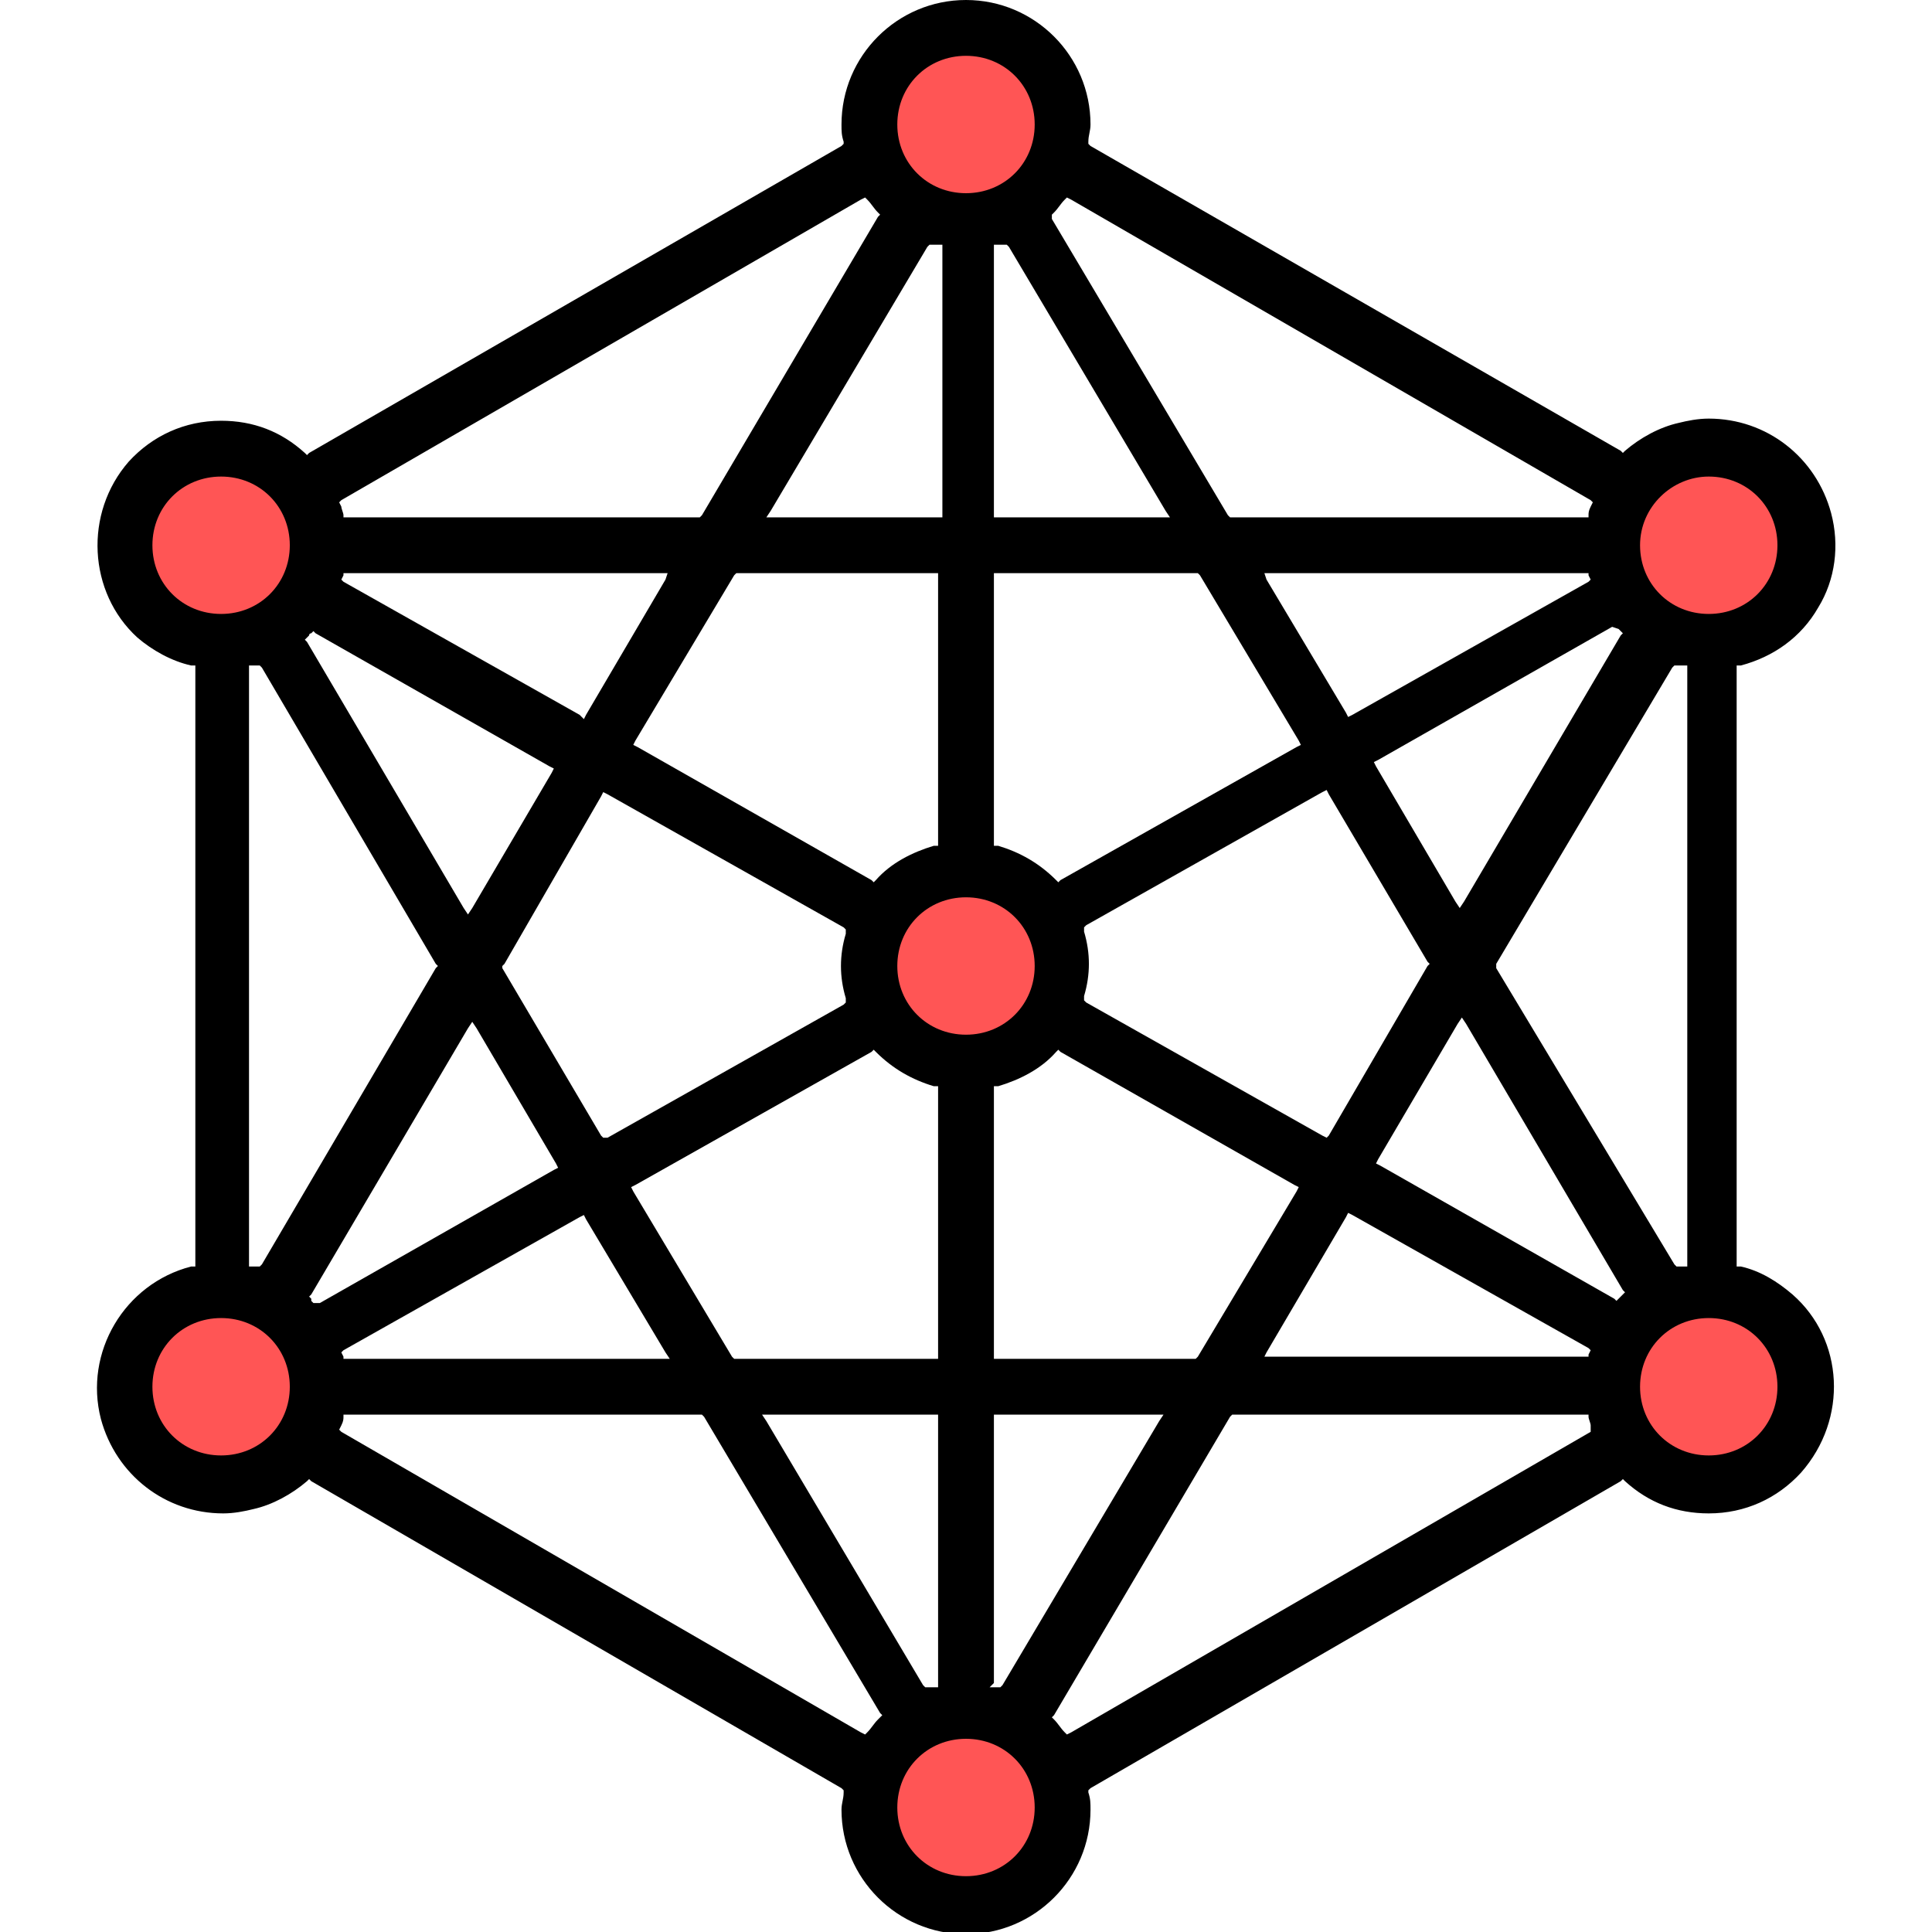
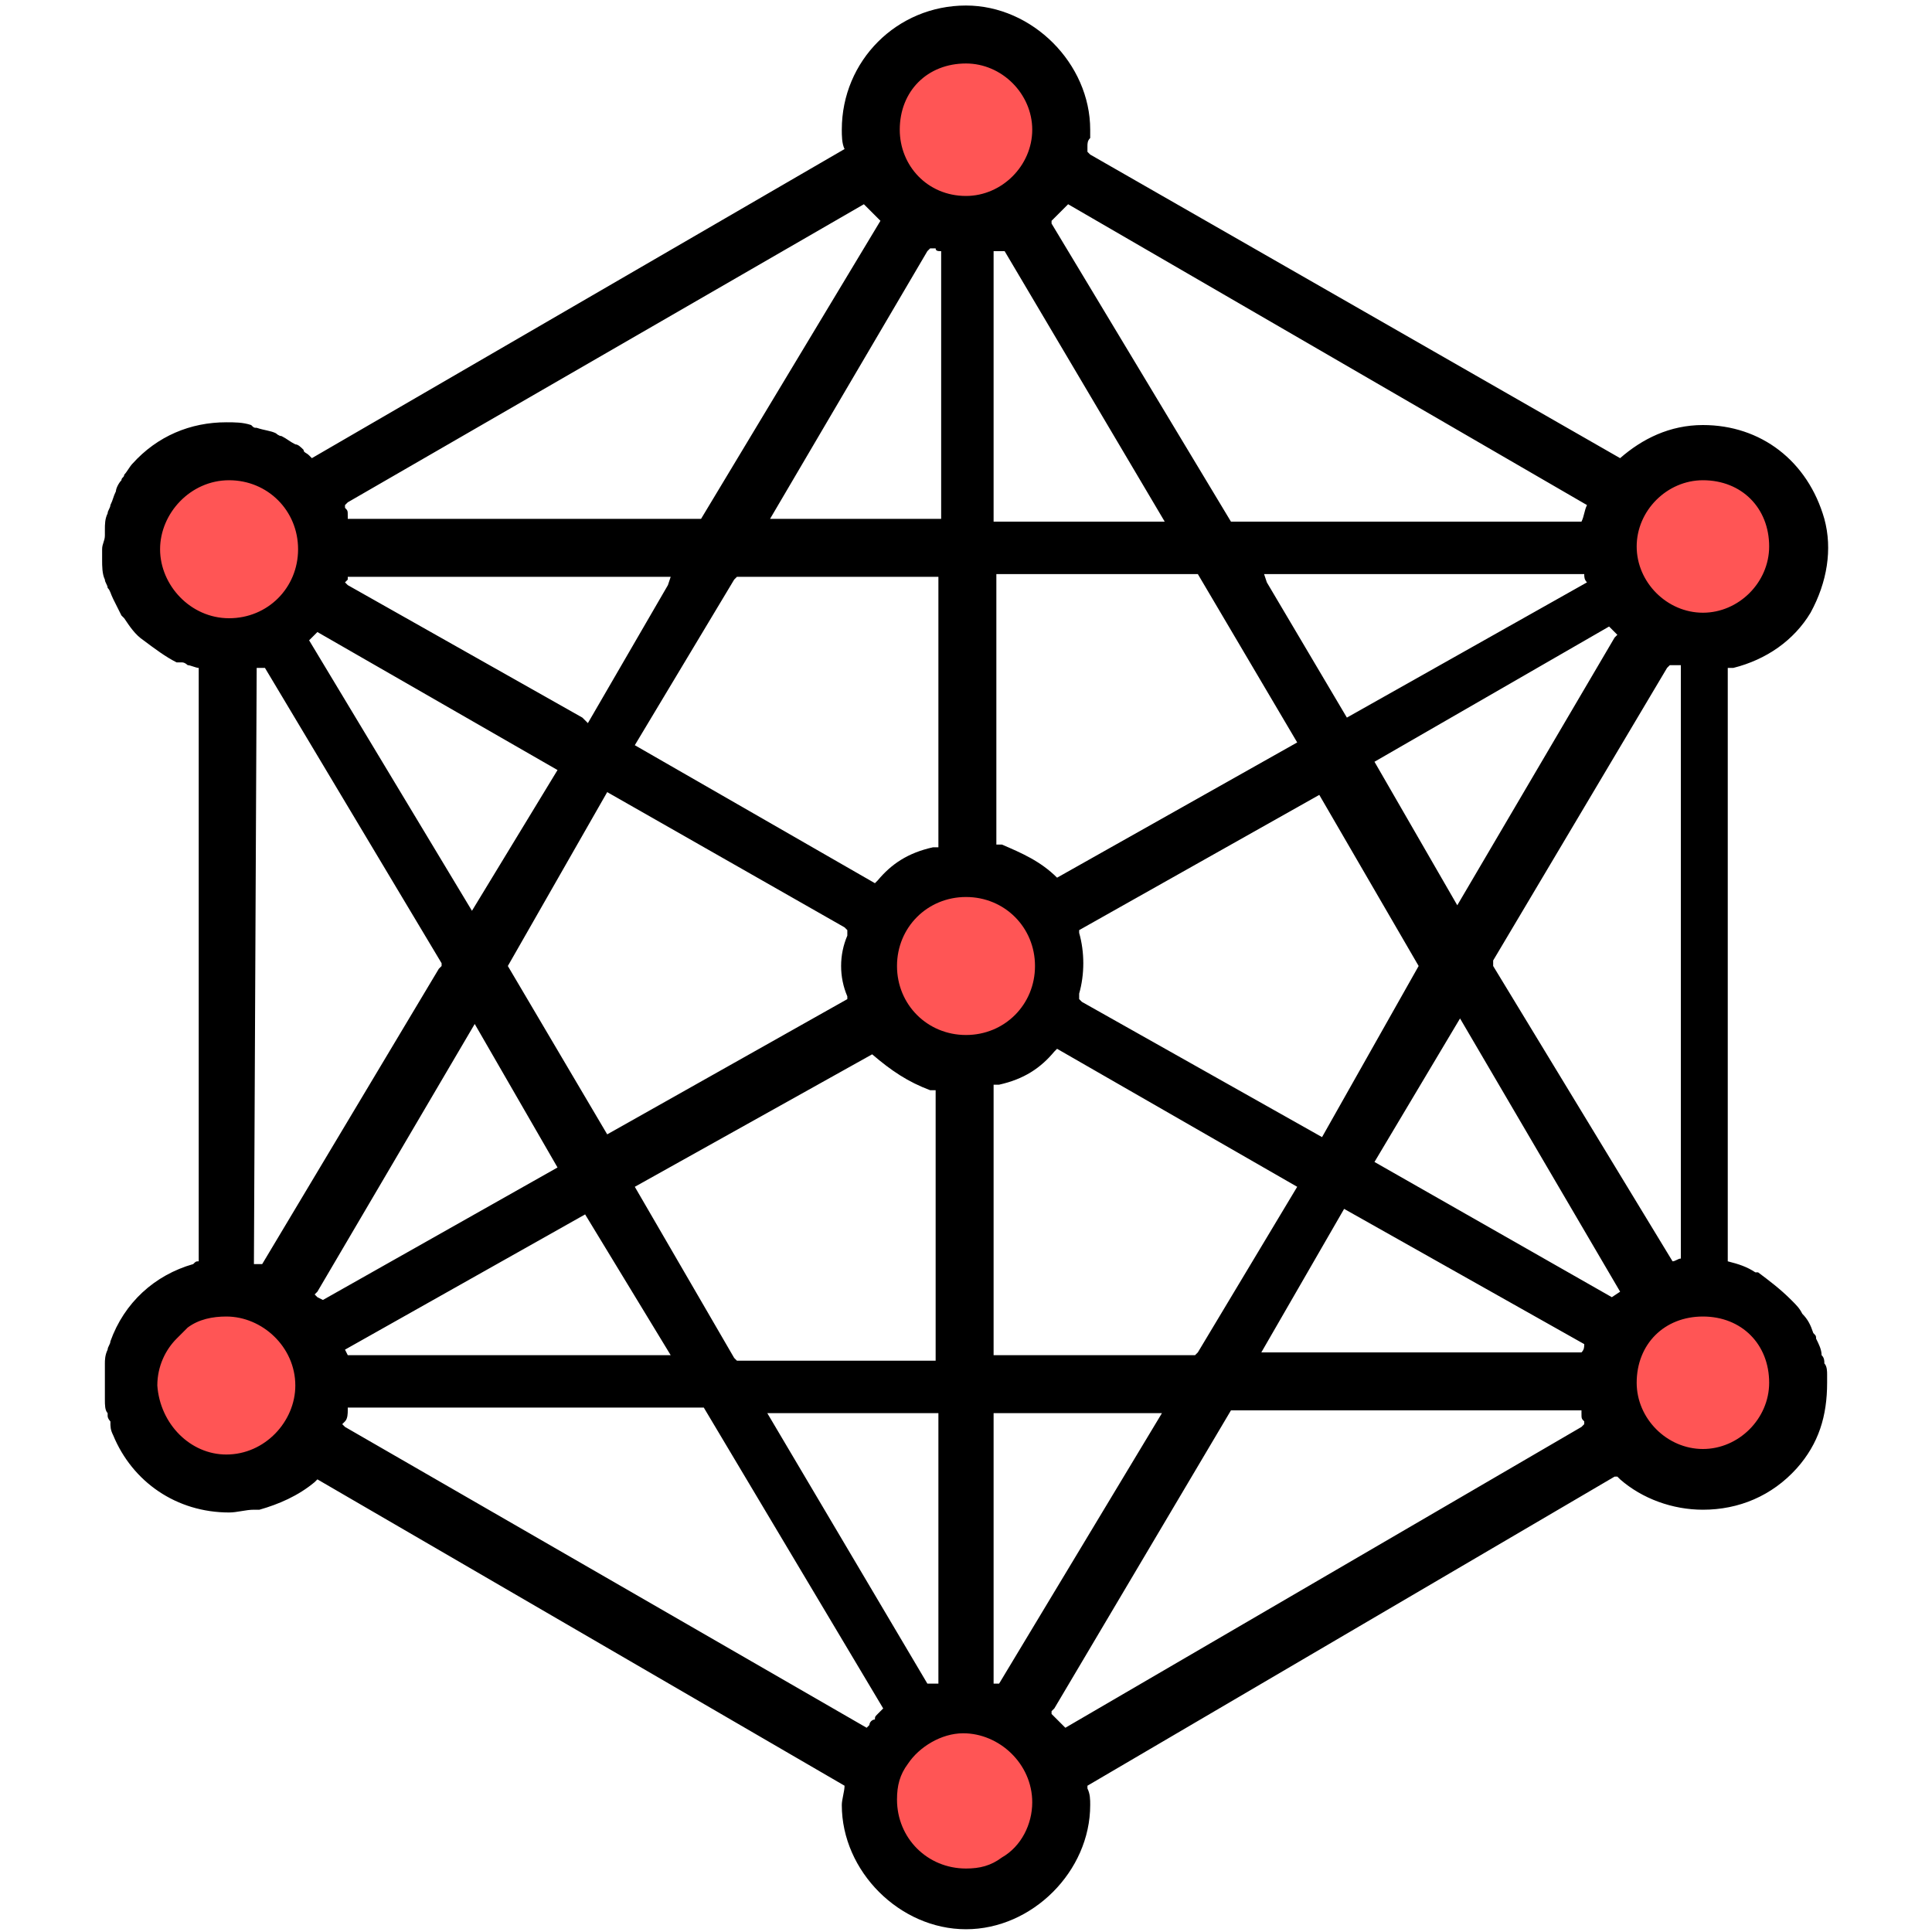
- <svg xmlns="http://www.w3.org/2000/svg" version="1.1" id="Слой_1" x="0px" y="0px" width="90px" height="90px" viewBox="0 0 90 90" style="enable-background:new 0 0 90 90;" xml:space="preserve">
+ <svg xmlns="http://www.w3.org/2000/svg" version="1.1" id="Слой_1" x="0px" y="0px" width="70px" height="70px" viewBox="0 0 70 70" style="enable-background:new 0 0 70 70;" xml:space="preserve">
  <style type="text/css">
- 	.st0{fill:#FF5555;}
+ 	.st0{display:none;fill:#FF5555;}
+ 	.st1{fill:#FF5555;}
</style>
-   <circle class="st0" cx="10.2" cy="25.6" r="4.2" />
-   <circle class="st0" cx="45" cy="5.4" r="4.2" />
-   <circle class="st0" cx="79.6" cy="25.4" r="4.2" />
-   <circle class="st0" cx="45" cy="45.1" r="4.2" />
-   <circle class="st0" cx="10.2" cy="64.6" r="4.2" />
-   <circle class="st0" cx="45" cy="84.7" r="4.2" />
-   <circle class="st0" cx="79.9" cy="64.6" r="4.2" />
-   <path d="M83.5,60.3c-0.7-0.6-1.5-1.1-2.4-1.3h-0.2v-0.2V31.2V31h0.2c1.5-0.4,2.8-1.3,3.6-2.7c0.8-1.3,1-2.9,0.6-4.4  c-0.7-2.6-3-4.4-5.7-4.4c-0.5,0-1,0.1-1.4,0.2c-0.9,0.2-1.8,0.7-2.5,1.3l-0.1,0.1L75.5,21L50.8,6.8l-0.1-0.1V6.6  c0-0.3,0.1-0.5,0.1-0.8C50.8,2.6,48.2,0,45,0s-5.8,2.6-5.8,5.8c0,0.3,0,0.5,0.1,0.8v0.1l-0.1,0.1L14.4,21.1l-0.1,0.1l-0.1-0.1  c-1.1-1-2.4-1.5-3.9-1.5c-1.7,0-3.2,0.7-4.3,1.9c-2.1,2.4-1.9,6.1,0.4,8.2C7.1,30.3,8,30.8,8.9,31h0.2v0.2v27.6V59H8.9  c-3.1,0.8-5,4-4.2,7.1c0.7,2.6,3,4.4,5.7,4.4c0.5,0,1-0.1,1.4-0.2c0.9-0.2,1.8-0.7,2.5-1.3l0.1-0.1l0.1,0.1l24.7,14.3l0.1,0.1v0.1  c0,0.3-0.1,0.5-0.1,0.8c0,3.2,2.6,5.8,5.8,5.8s5.8-2.6,5.8-5.8c0-0.3,0-0.5-0.1-0.8v-0.1l0.1-0.1L75.5,69l0.1-0.1l0.1,0.1  c1.1,1,2.4,1.5,3.9,1.5c1.7,0,3.2-0.7,4.3-1.9C86.1,66.1,85.9,62.4,83.5,60.3z M79.6,22.2c1.8,0,3.2,1.4,3.2,3.2s-1.4,3.2-3.2,3.2  s-3.2-1.4-3.2-3.2S77.9,22.2,79.6,22.2z M75.4,29.3l0.1,0.1l0,0l0,0l0.1,0.1l-0.1,0.1L68.2,42L68,42.3L67.8,42l-3.7-6.3L64,35.5  l0.2-0.1l10.9-6.2L75.4,29.3z M43.5,63.3h-9.2h-0.1l-0.1-0.1l-4.6-7.7l-0.1-0.2l0.2-0.1l11-6.2l0.1-0.1l0.1,0.1  c0.8,0.8,1.7,1.3,2.7,1.6h0.2v0.2v12.3v0.2H43.5z M43.7,65.9v0.2v12.3v0.2h-0.2h-0.1c0,0,0,0-0.1,0h-0.2L43,78.5l-7.3-12.3l-0.2-0.3  h0.3h7.4L43.7,65.9L43.7,65.9z M43.5,26.7h0.2v0.2v12.3v0.2h-0.2c-1,0.3-2,0.8-2.7,1.6l-0.1,0.1L40.6,41l-10.9-6.2l-0.2-0.1l0.1-0.2  l4.6-7.7l0.1-0.1h0.1L43.5,26.7L43.5,26.7z M35.7,24.1l0.2-0.3l7.3-12.3l0.1-0.1h0.2c0,0,0,0,0.1,0h0.1h0.2v0.2v12.3v0.2h-0.2h-7.4  C36.3,24.1,35.7,24.1,35.7,24.1z M31,27l-3.7,6.3l-0.1,0.2L27,33.3l-11-6.2L15.9,27l0.1-0.2l0,0v-0.1h0.1h14.7h0.3L31,27z M28,37.1  l0.1-0.2l0.2,0.1l11,6.2l0.1,0.1v0.2c-0.3,1-0.3,2,0,3v0.2l-0.1,0.1l-11,6.2l-0.2,0L28,52.9l-4.6-7.8V45l0.1-0.1L28,37.1z   M27.2,56.6l0.1,0.2L31,63l0.2,0.3h-0.3H16.2H16v-0.1l0,0L15.9,63l0.1-0.1l11-6.2L27.2,56.6z M41.8,45c0-1.8,1.4-3.2,3.2-3.2  s3.2,1.4,3.2,3.2s-1.4,3.2-3.2,3.2S41.8,46.8,41.8,45z M46.5,26.7h9.2h0.1l0.1,0.1l4.6,7.7l0.1,0.2l-0.2,0.1l-11,6.2l-0.1,0.1  L49.2,41c-0.8-0.8-1.7-1.3-2.7-1.6h-0.2v-0.2V26.9v-0.2C46.3,26.7,46.5,26.7,46.5,26.7z M46.3,24.1v-0.2V11.6v-0.2h0.2h0.1  c0,0,0,0,0.1,0h0.2l0.1,0.1l7.3,12.3l0.2,0.3h-0.3h-7.4H46.3L46.3,24.1z M58.9,26.7h0.3h14.7H74v0.1l0,0l0.1,0.2L74,27.1l-11,6.2  l-0.2,0.1l-0.1-0.2L59,27L58.9,26.7z M46.3,78.4V66.1v-0.2h0.2h7.4h0.3L54,66.2l-7.3,12.3l-0.1,0.1h-0.1h-0.1c0,0,0,0-0.1,0h-0.2  L46.3,78.4L46.3,78.4z M46.5,63.3h-0.2v-0.2V50.8v-0.2h0.2c1-0.3,2-0.8,2.7-1.6l0.1-0.1l0.1,0.1l10.9,6.2l0.2,0.1l-0.1,0.2l-4.6,7.7  l-0.1,0.1h-0.1H46.5L46.5,63.3z M59,63l3.7-6.3l0.1-0.2l0.2,0.1l11,6.2l0.1,0.1L74,63.1l0,0v0.1h-0.1H59.2h-0.3L59,63z M61.9,52.9  L61.8,53l-0.2-0.1l-11-6.2l-0.1-0.1v-0.2c0.3-1,0.3-2,0-3v-0.2l0.1-0.1l11-6.2l0.2-0.1l0.1,0.2l4.6,7.8l0.1,0.1L66.5,45L61.9,52.9z   M49.1,9.9c0.2-0.2,0.3-0.4,0.5-0.6l0.1-0.1l0.2,0.1l24.2,14l0.1,0.1l-0.1,0.2C74,23.8,74,23.9,74,24v0.1h-0.2H57.4h-0.1L57.2,24  L49,10.2V10L49.1,9.9z M45,2.6c1.8,0,3.2,1.4,3.2,3.2S46.8,9,45,9s-3.2-1.4-3.2-3.2S43.2,2.6,45,2.6z M15.9,23.3l24.2-14l0.2-0.1  l0.1,0.1c0.2,0.2,0.3,0.4,0.5,0.6L41,10l-0.1,0.1L32.7,24l-0.1,0.1h-0.1H16.2H16V24c0-0.1-0.1-0.3-0.1-0.4l-0.1-0.2L15.9,23.3z   M14.4,29.6L14.4,29.6c0-0.1,0.1-0.1,0.1-0.1l0.1-0.1l0.1,0.1l10.9,6.2l0.2,0.1L25.7,36L22,42.3l-0.2,0.3l-0.2-0.3l-7.3-12.4  l-0.1-0.1L14.4,29.6z M7.1,25.4c0-1.8,1.4-3.2,3.2-3.2s3.2,1.4,3.2,3.2s-1.4,3.2-3.2,3.2S7.1,27.2,7.1,25.4z M10.3,67.8  c-1.8,0-3.2-1.4-3.2-3.2s1.4-3.2,3.2-3.2s3.2,1.4,3.2,3.2C13.5,66.4,12.1,67.8,10.3,67.8z M12.2,58.9L12.1,59h-0.2l0,0h-0.1h-0.2  v-0.2V31.2V31h0.2c0,0,0,0,0.1,0H12h0.1l0.1,0.1l8.1,13.8l0.1,0.1l-0.1,0.1L12.2,58.9z M14.6,60.7l-0.1-0.1c0,0,0,0,0-0.1l0,0  l-0.1-0.1l0.1-0.1l7.3-12.4l0.2-0.3l0.2,0.3l3.7,6.3l0.1,0.2l-0.2,0.1l-10.9,6.2L14.6,60.7z M40.9,80.1c-0.2,0.2-0.3,0.4-0.5,0.6  l-0.1,0.1l-0.2-0.1l-24.2-14l-0.1-0.1l0.1-0.2C16,66.2,16,66.1,16,66v-0.1h0.2h16.4h0.1l0.1,0.1L41,79.8l0.1,0.1L40.9,80.1z   M45,87.4c-1.8,0-3.2-1.4-3.2-3.2S43.2,81,45,81s3.2,1.4,3.2,3.2S46.8,87.4,45,87.4z M74.1,66.7l-24.2,14l-0.2,0.1l-0.1-0.1  c-0.2-0.2-0.3-0.4-0.5-0.6L49,80l0.1-0.1L57.3,66l0.1-0.1h0.1h16.4H74V66c0,0.1,0.1,0.3,0.1,0.4V66.7L74.1,66.7z M75.5,60.4  L75.5,60.4C75.5,60.5,75.5,60.5,75.5,60.4l-0.2,0.2l-0.1-0.1l-10.9-6.2l-0.2-0.1l0.1-0.2l3.7-6.3l0.2-0.3l0.2,0.3l7.3,12.4l0.1,0.1  L75.5,60.4z M69.7,45.1L69.7,45.1v-0.2l8.2-13.8L78,31h0.2c0,0,0,0,0.1,0h0.1h0.2v0.2v27.6V59h-0.2h-0.1l0,0h-0.2L78,58.9L69.7,45.1  z M79.6,67.8c-1.8,0-3.2-1.4-3.2-3.2s1.4-3.2,3.2-3.2s3.2,1.4,3.2,3.2C82.8,66.4,81.4,67.8,79.6,67.8z" />
+   <circle class="st0" cx="0.2" cy="15.3" r="4.4" />
+   <circle class="st0" cx="35.1" cy="-4.2" r="4.4" />
+   <circle class="st0" cx="69.7" cy="15.4" r="4.4" />
+   <circle class="st0" cx="34.9" cy="34.9" r="4.4" />
+   <circle class="st0" cx="0.3" cy="54.4" r="4.4" />
+   <circle class="st0" cx="35.3" cy="74.2" r="4.4" />
+   <circle class="st1" cx="61.7" cy="50" r="3.4" />
+   <circle class="st1" cx="34.8" cy="65.2" r="3.4" />
+   <circle class="st1" cx="8.1" cy="50.4" r="3.4" />
+   <circle class="st1" cx="34.9" cy="34.9" r="3.4" />
+   <circle class="st1" cx="8.1" cy="20" r="3.4" />
+   <circle class="st1" cx="34.9" cy="4.4" r="3.4" />
+   <circle class="st1" cx="61.9" cy="19.9" r="3.4" />
+   <path d="M66.2,50c0-0.1,0-0.1,0-0.2c0-0.1,0-0.3-0.1-0.4c0-0.1,0-0.2-0.1-0.3c0-0.2-0.1-0.4-0.2-0.6c0-0.1,0-0.1-0.1-0.2  c-0.1-0.3-0.2-0.5-0.4-0.7c0,0,0,0,0,0c-0.1-0.2-0.2-0.3-0.4-0.5c-0.4-0.4-0.8-0.7-1.2-1c0,0-0.1,0-0.1,0c-0.3-0.2-0.6-0.3-1-0.4  V24.2h0.1l0.1,0c1.2-0.3,2.2-1,2.8-2c0.6-1.1,0.8-2.3,0.5-3.4c-0.6-2.1-2.3-3.4-4.4-3.4c0,0,0,0,0,0c0,0,0,0,0,0  c-1.2,0-2.2,0.5-3,1.2l-19.2-11l-0.1-0.1V5.3c0-0.1,0-0.2,0.1-0.3l0-0.3c0-2.4-2.1-4.5-4.5-4.5c0,0,0,0,0,0c0,0,0,0,0,0  c-2.5,0-4.5,2-4.5,4.5c0,0.2,0,0.5,0.1,0.7L11.3,16.6l0,0l-0.1-0.1c-0.1-0.1-0.2-0.1-0.2-0.2c-0.1-0.1-0.2-0.2-0.3-0.2  c-0.2-0.1-0.3-0.2-0.5-0.3c-0.1,0-0.2-0.1-0.2-0.1c-0.2-0.1-0.4-0.1-0.7-0.2c-0.1,0-0.1,0-0.2-0.1c-0.3-0.1-0.6-0.1-0.9-0.1  c-1.3,0-2.5,0.5-3.4,1.5c-0.1,0.1-0.2,0.3-0.3,0.4c0,0.1-0.1,0.1-0.1,0.2c-0.1,0.1-0.2,0.3-0.2,0.4C4.1,18,4.1,18.1,4,18.3  c0,0.1-0.1,0.2-0.1,0.3c-0.1,0.2-0.1,0.4-0.1,0.6c0,0.1,0,0.1,0,0.2c0,0.2-0.1,0.3-0.1,0.5c0,0.1,0,0.1,0,0.2c0,0.1,0,0.1,0,0.2  c0,0.2,0,0.5,0.1,0.7c0,0.1,0.1,0.2,0.1,0.3C4,21.4,4,21.5,4.1,21.7c0.1,0.2,0.2,0.4,0.3,0.6c0,0,0.1,0.1,0.1,0.1  c0.2,0.3,0.4,0.6,0.7,0.8C5.6,23.5,6,23.8,6.4,24C6.4,24,6.5,24,6.6,24c0.1,0,0.2,0.1,0.2,0.1c0.1,0,0.3,0.1,0.4,0.1v21.5  c-0.1,0-0.1,0-0.2,0.1l0,0c0,0,0,0,0,0c-1.4,0.4-2.5,1.4-3,2.8c0,0.1-0.1,0.2-0.1,0.3c-0.1,0.2-0.1,0.4-0.1,0.5c0,0.2,0,0.3,0,0.5  c0,0.1,0,0.2,0,0.3c0,0,0,0.1,0,0.1c0,0.1,0,0.3,0,0.4c0,0.2,0,0.4,0.1,0.5c0,0,0,0,0,0.1c0,0.1,0.1,0.2,0.1,0.2  C4,51.7,4,51.8,4.1,52c0.7,1.7,2.3,2.8,4.2,2.8c0.3,0,0.6-0.1,0.9-0.1l0.2,0c0.7-0.2,1.4-0.5,2-1l0.1-0.1l19.1,11.1  c0,0.2-0.1,0.5-0.1,0.7c0,2.4,2.1,4.5,4.5,4.5c0,0,0,0,0,0c0,0,0,0,0,0c2.4,0,4.5-2.1,4.5-4.5c0-0.2,0-0.4-0.1-0.6v-0.1l19.1-11.2  l0.1,0l0.1,0.1c0.8,0.7,1.9,1.1,3,1.1c1.3,0,2.5-0.5,3.4-1.5c0.8-0.9,1.1-1.9,1.1-3.1C66.2,50.1,66.2,50.1,66.2,50  C66.2,50,66.2,50,66.2,50z M31.5,62.5l-0.1,0.1L12.5,51.7l-0.1-0.1l0.1-0.1c0.1-0.1,0.1-0.3,0.1-0.4v-0.1h12.9L32,61.9l-0.2,0.2  c-0.1,0.1-0.1,0.1-0.1,0.2C31.6,62.3,31.5,62.4,31.5,62.5z M6.8,48.1c0.4-0.3,0.9-0.4,1.4-0.4c1.3,0,2.5,1.1,2.5,2.5  c0,1.3-1.1,2.5-2.5,2.5c-1.3,0-2.4-1.1-2.5-2.5c0-0.7,0.3-1.3,0.7-1.7c0.1-0.1,0.1-0.1,0.2-0.2C6.7,48.2,6.7,48.2,6.8,48.1z   M5.8,19.9c0-1.3,1.1-2.5,2.5-2.5s2.5,1.1,2.5,2.5s-1.1,2.5-2.5,2.5S5.8,21.2,5.8,19.9z M61.7,47.7c1.4,0,2.4,1,2.4,2.4  c0,1.3-1.1,2.4-2.4,2.4c-1.3,0-2.4-1.1-2.4-2.4C59.3,48.7,60.3,47.7,61.7,47.7z M60.9,45.6c-0.1,0-0.2,0.1-0.3,0.1l-6.5-10.7v-0.2  l6.3-10.6l0.1-0.1h0.4V45.6z M36,9.1h0.4l5.8,9.8H36L36,9.1C36,9.1,36,9.1,36,9.1z M47.9,41.2L47.9,41.2l-8.7-4.9l-0.1-0.1V36  c0.2-0.7,0.2-1.5,0-2.2v-0.1l8.7-4.9l3.6,6.2l0,0L47.9,41.2z M38.3,31.8L38.3,31.8c-0.6-0.6-1.3-0.9-2-1.2l-0.2,0v-9.8h7.3l3.6,6.1  L38.3,31.8z M37.5,35c0,1.4-1.1,2.5-2.5,2.5s-2.5-1.1-2.5-2.5s1.1-2.5,2.5-2.5S37.5,33.6,37.5,35z M34,30.7h-0.1l-0.1,0  c-0.9,0.2-1.5,0.6-2,1.2l-0.1,0.1L23,27l3.6-6l0.1-0.1H34V30.7z M36,39.3h0.1l0.1,0c0.9-0.2,1.5-0.6,2-1.2l0.1-0.1L47,43l-3.6,6  l-0.1,0.1H36V39.3z M34.1,9.1v9.7h-6.2l5.7-9.7l0.1-0.1h0.2C33.9,9.1,34,9.1,34.1,9.1z M30.7,36.1v0.1L22,41.1H22L18.4,35l3.6-6.3  l8.6,4.9l0.1,0.1v0.2C30.4,34.6,30.4,35.4,30.7,36.1z M21.2,44l3.1,5.1H12.6l-0.1-0.2L21.2,44z M31.6,38.2L31.6,38.2L31.6,38.2  c0.7,0.6,1.3,1,2.1,1.3l0.2,0v9.8h-7.2l-0.1-0.1L23,43L31.6,38.2z M34,51.2v9.8h-0.4l-5.8-9.8H34z M24.3,20.9l-0.1,0.3l-2.9,5  L21.1,26l-8.5-4.8l-0.1-0.1l0.1-0.1l0-0.1H24.3z M11.5,47L11.5,47l-0.1-0.1l0.1-0.1l5.7-9.7l3,5.2l-8.5,4.8L11.5,47L11.5,47z M36,61  v-9.8h6.1L36.2,61l0,0C36.1,61,36.1,61,36,61z M57.3,49H45.7l3-5.2l8.7,4.9l0,0C57.4,48.8,57.4,48.9,57.3,49z M49.8,42.1l3.1-5.2  l5.8,9.9L58.4,47L49.8,42.1z M58.5,22.9l0.1,0.1l-0.1,0.1l-5.7,9.7l-3-5.2l8.5-4.9L58.5,22.9z M57.5,21.1L57.5,21.1L48.8,26  l-2.9-4.9l-0.1-0.3h11.6C57.4,20.9,57.4,21,57.5,21.1z M20.2,27.9L17.1,33l-5.9-9.8l0,0l0.3-0.3L20.2,27.9z M37.4,4.7  c0,1.3-1.1,2.4-2.4,2.4c-1.4,0-2.4-1.1-2.4-2.4c0-1.4,1-2.4,2.4-2.4C36.3,2.3,37.4,3.4,37.4,4.7z M9.3,24.2h0.3l6.4,10.7l0,0.1  l-0.1,0.1L9.5,45.8H9.3c0,0,0,0-0.1,0L9.3,24.2C9.3,24.2,9.3,24.2,9.3,24.2z M35,67.7c-1.4,0-2.5-1.1-2.5-2.5c0-0.5,0.1-0.9,0.4-1.3  c0.4-0.6,1.2-1.1,2-1.1c1.3,0,2.5,1.1,2.5,2.5c0,0.8-0.4,1.6-1.1,2C35.9,67.6,35.5,67.7,35,67.7z M61.7,17.4c1.4,0,2.4,1,2.4,2.4  c0,1.3-1.1,2.4-2.4,2.4c-1.3,0-2.4-1.1-2.4-2.4C59.3,18.5,60.4,17.4,61.7,17.4z M57.3,18.9H44.6L38.1,8.1V8l0.1-0.1  c0.1-0.1,0.1-0.1,0.2-0.2l0.3-0.3l18.8,10.9l0,0C57.4,18.5,57.4,18.7,57.3,18.9z M31.9,8L31.9,8l-6.5,10.8H12.6v-0.1  c0-0.2,0-0.2-0.1-0.3l0-0.1c0,0,0,0,0,0l0.1-0.1L31.3,7.4C31.5,7.6,31.7,7.8,31.9,8z M38.6,62.6l-0.4-0.4c0,0-0.1-0.1-0.1-0.1l0-0.1  l0.1-0.1l6.4-10.8h12.7v0.1c0,0.2,0,0.2,0.1,0.3l0,0.1c0,0,0,0,0,0l-0.1,0.1L38.6,62.6z" />
</svg>
